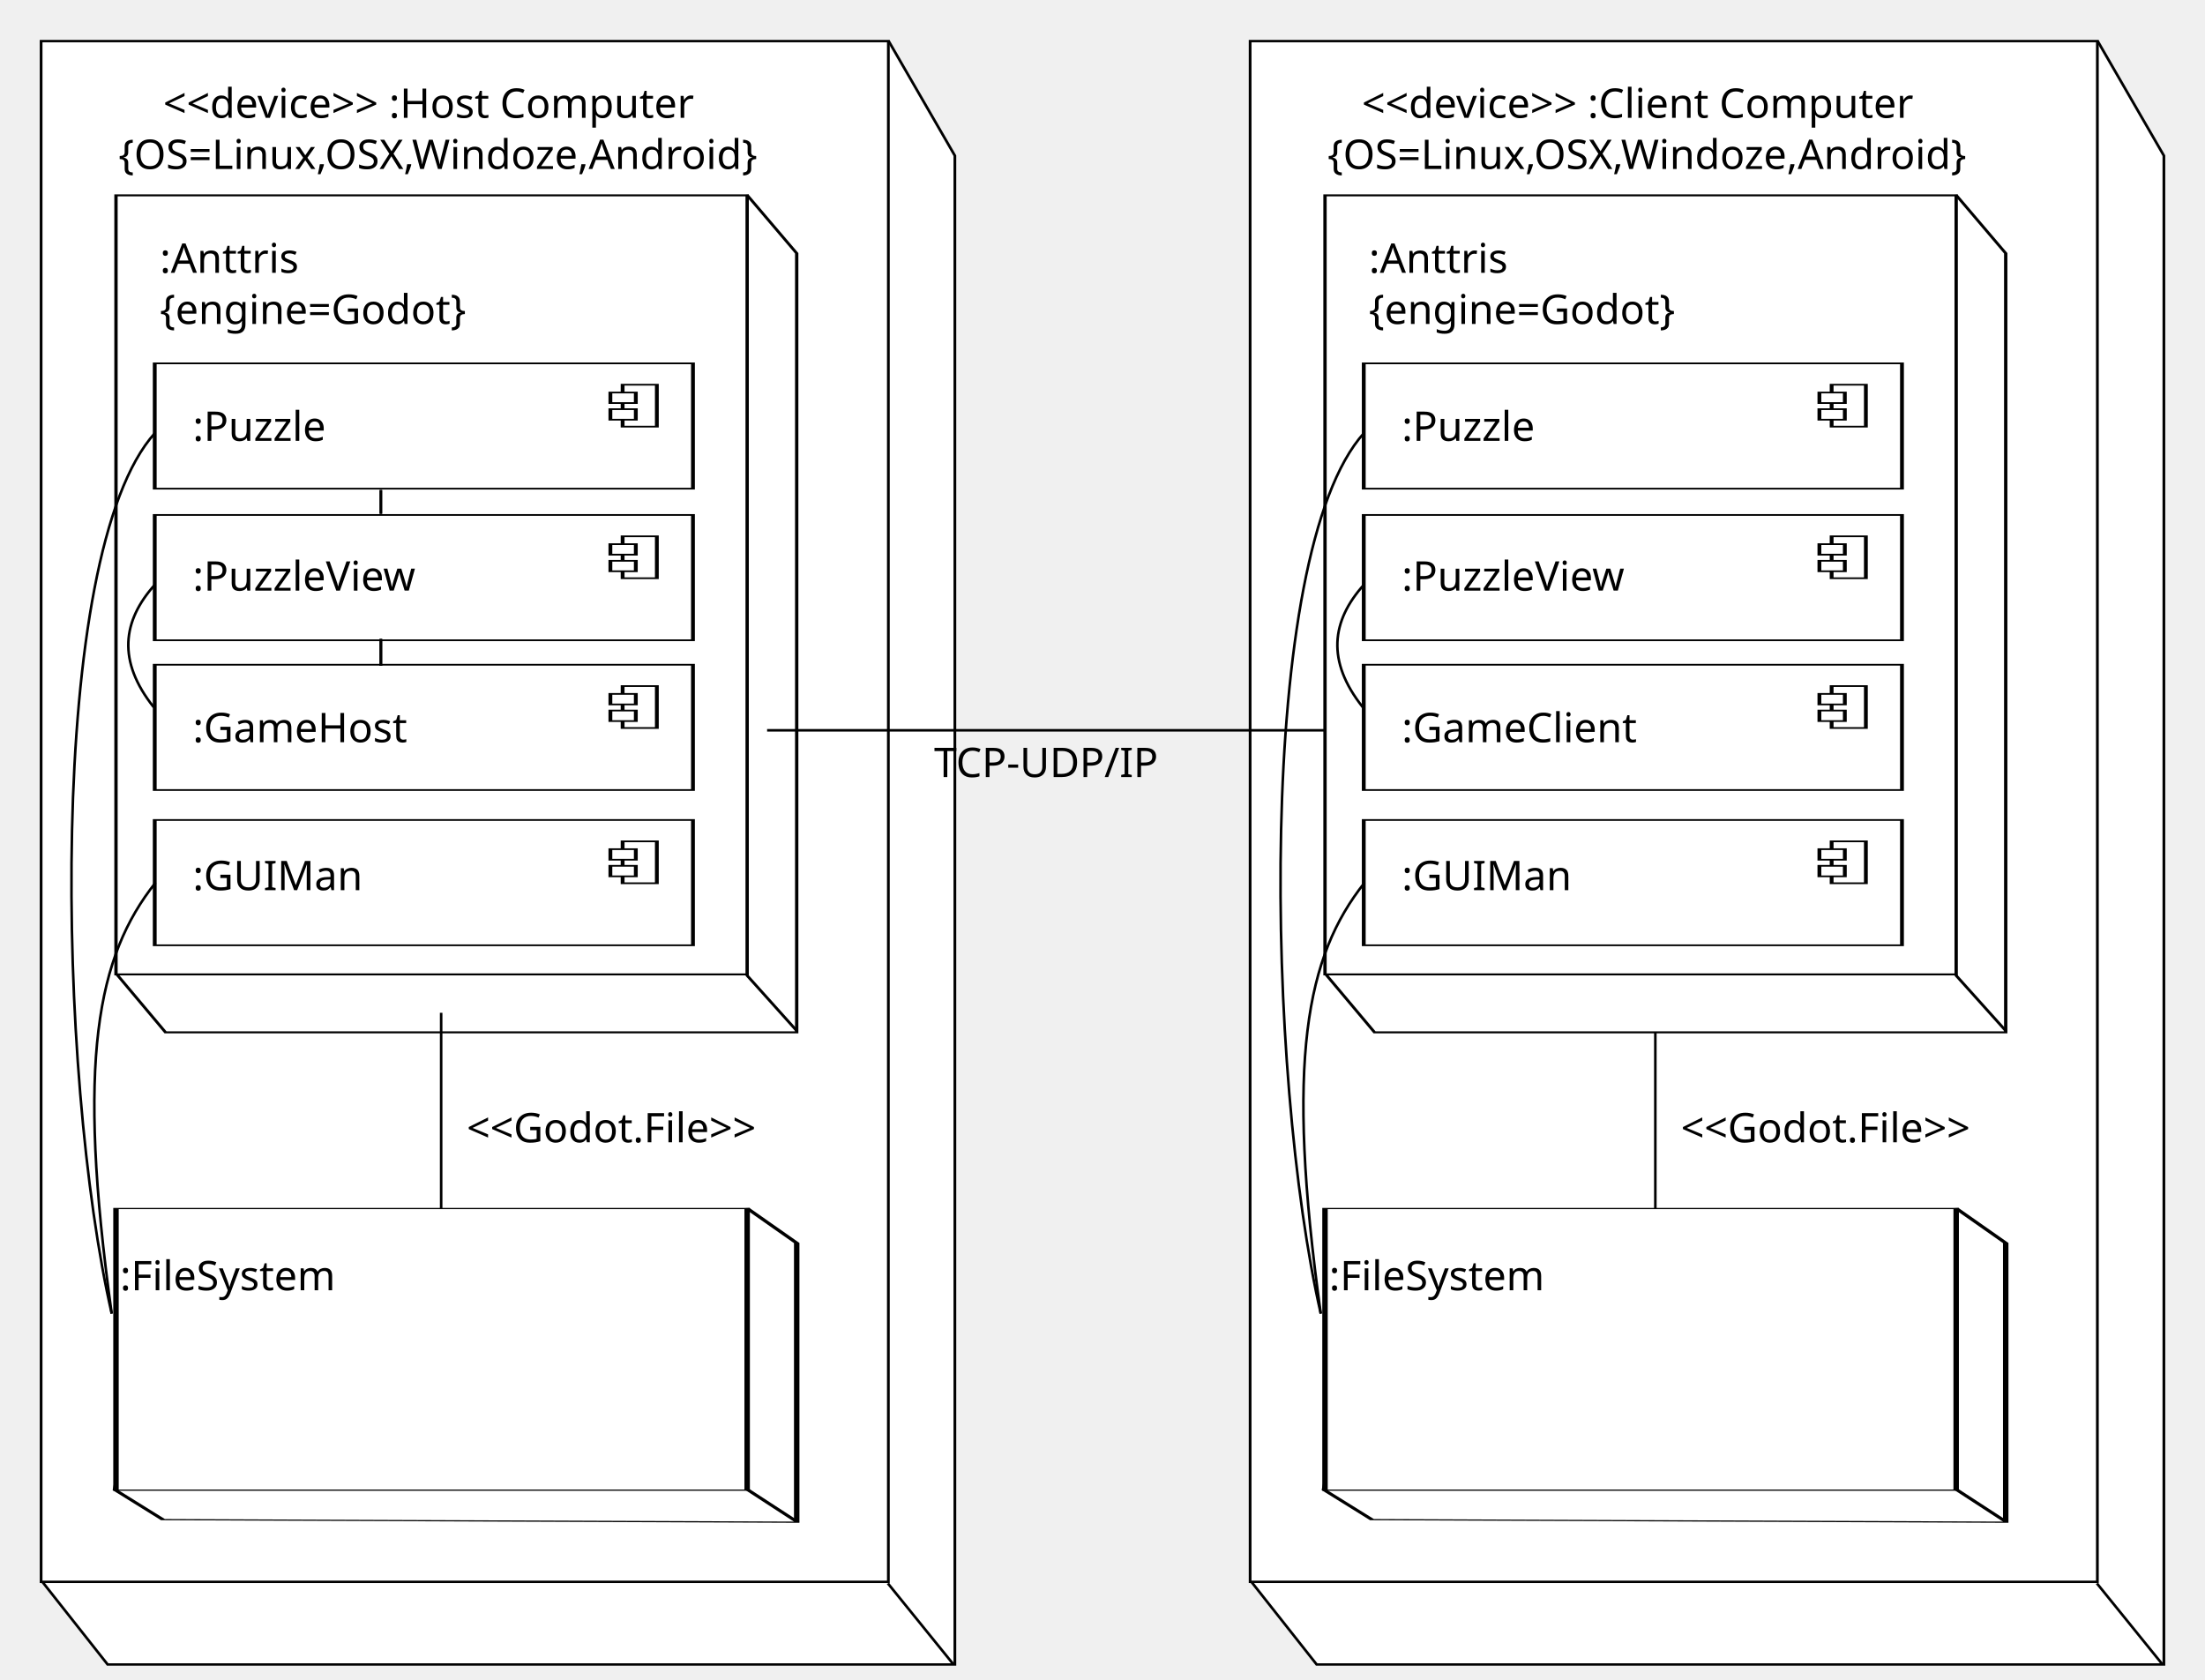
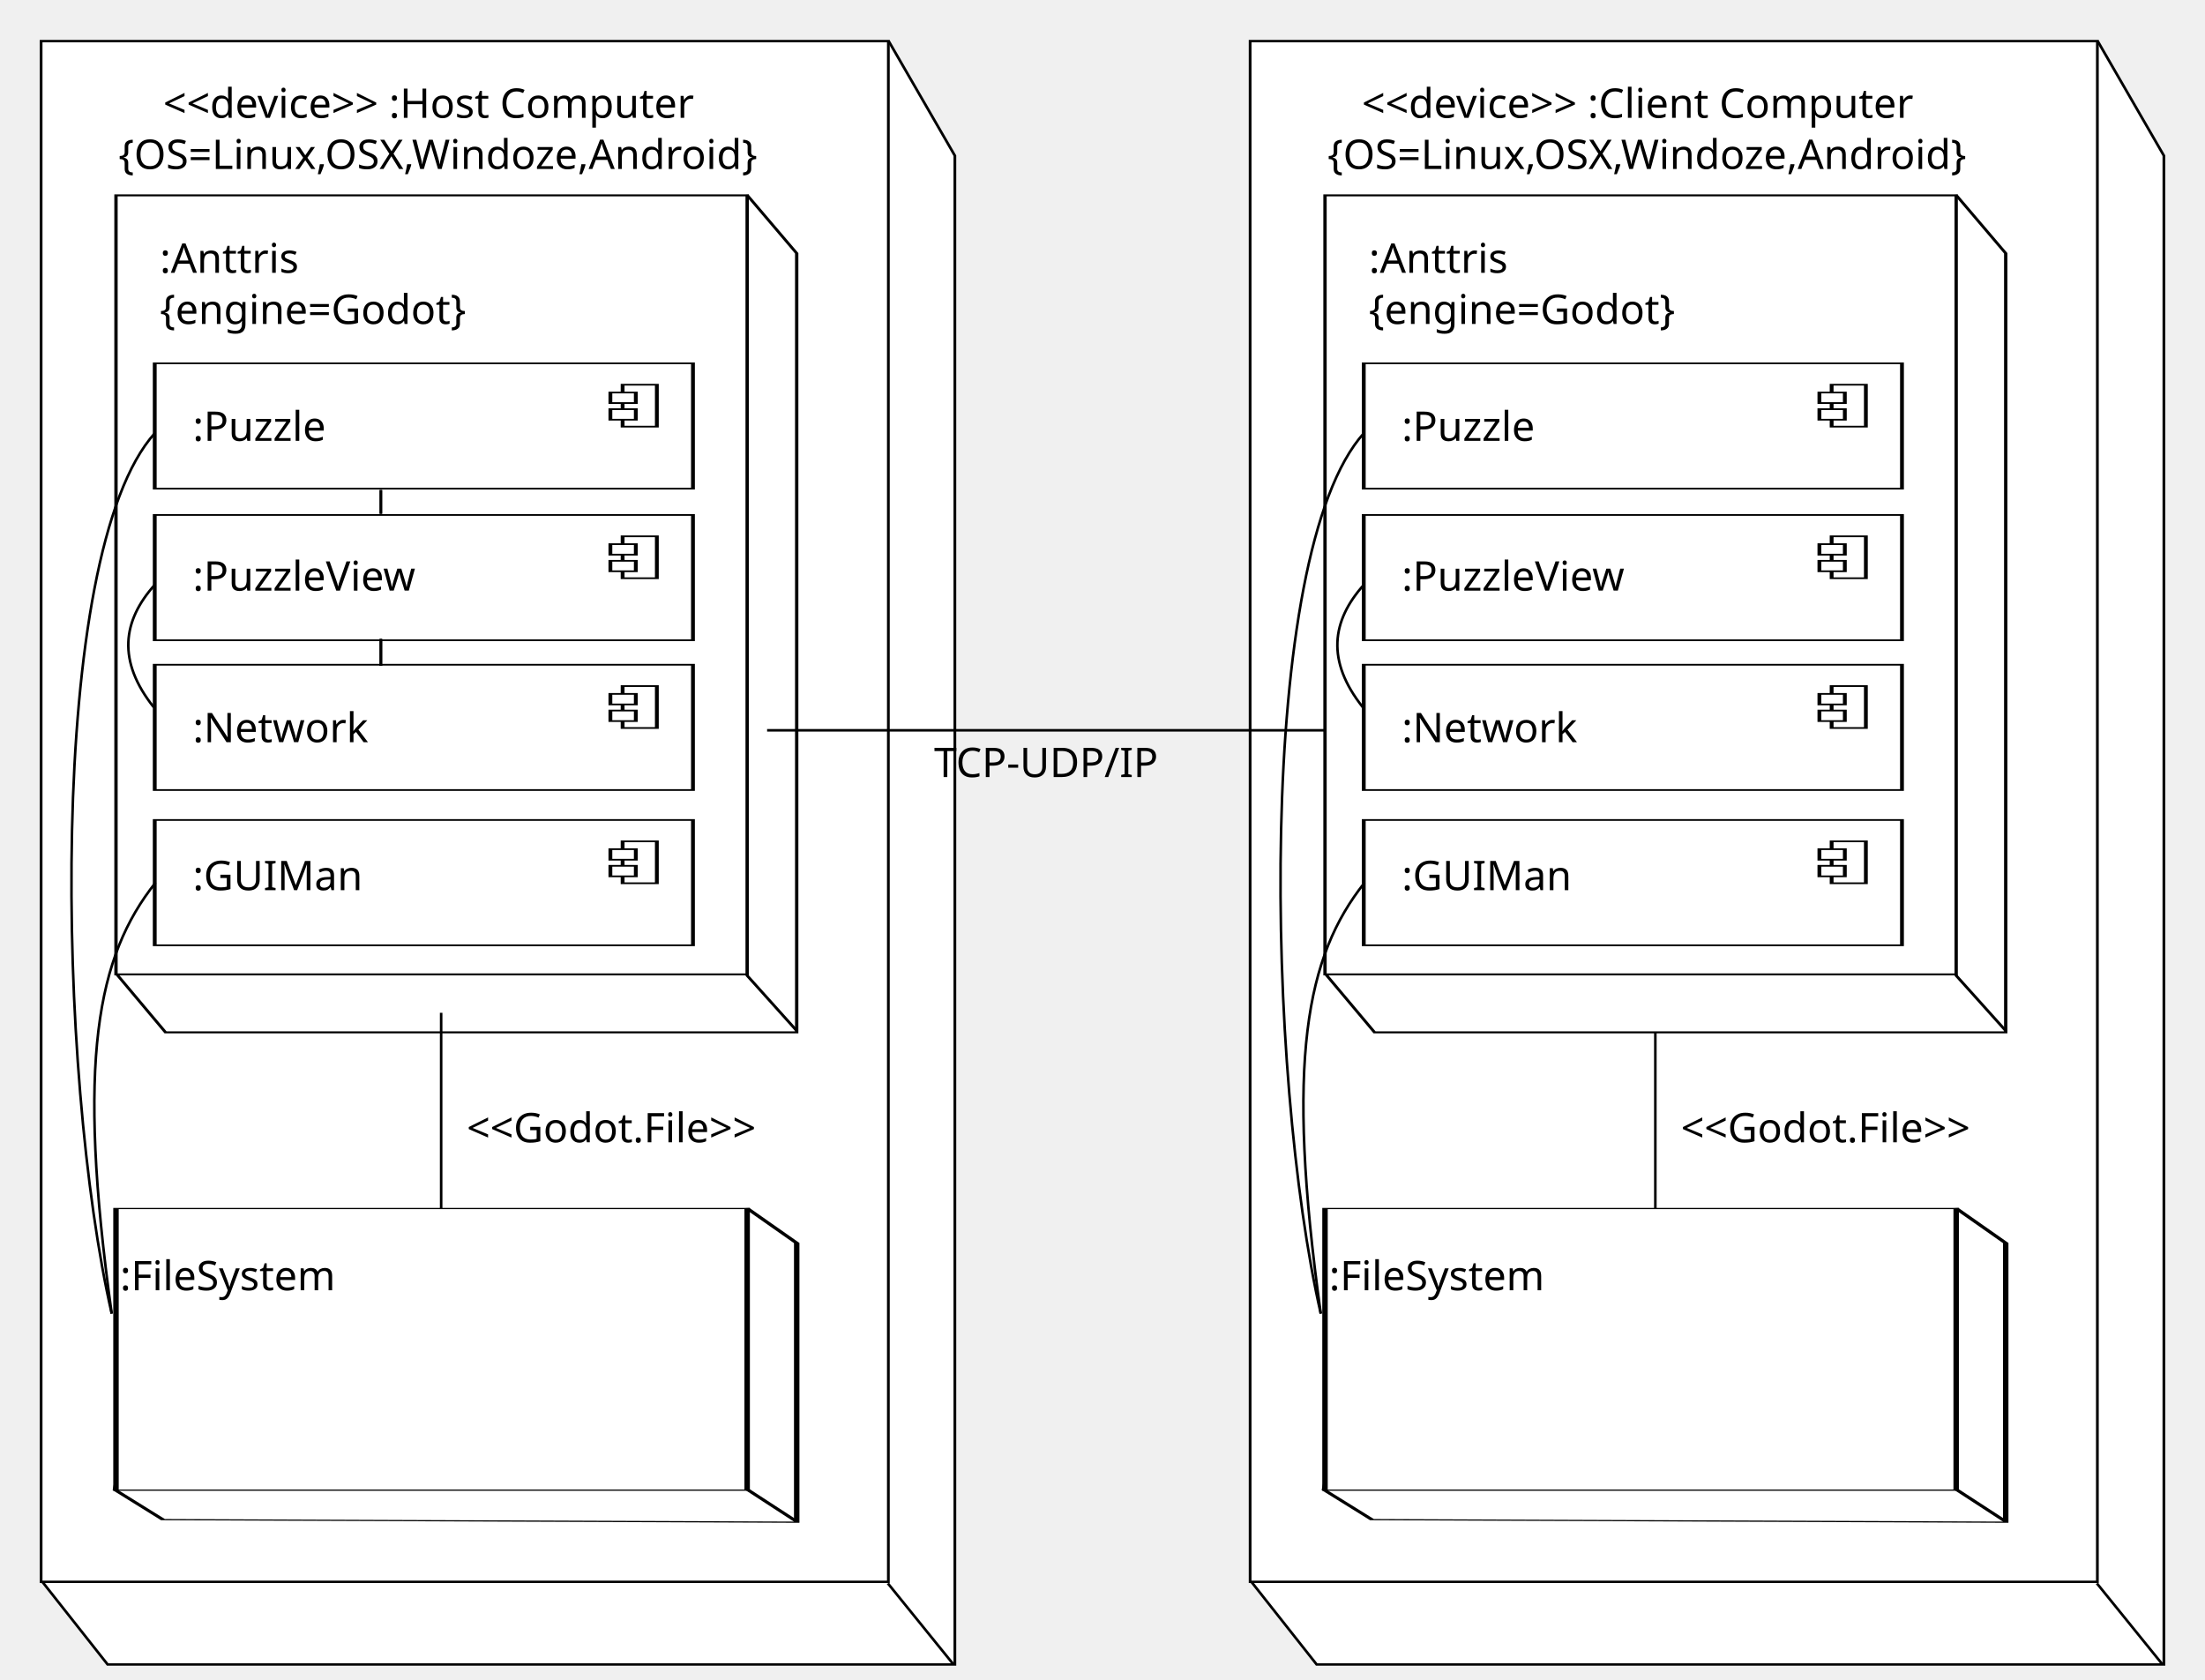
<svg xmlns="http://www.w3.org/2000/svg" width="862.2" height="656.994" id="svg5560" version="1.1">
  <defs id="defs5562" />
  <g id="layer1" transform="translate(-1.069808,-9.146275)">
    <g id="g5577" style="stroke-width:0.932;stroke-miterlimit:4;stroke-dasharray:none" transform="matrix(1.151435,0,0,1,-2.596033,0)">
      <path id="rect5572" d="m 39.732,70.036 265.354,-44.583 22.367,44.583 0,590.032 -287.721,0 -22.279,-32.493 z" style="fill:#ffffff;stroke:#000000;stroke-width:0.932;stroke-linejoin:miter;stroke-miterlimit:4;stroke-dasharray:none;stroke-dashoffset:0" />
      <rect y="25.219" x="17.143" height="602.532" width="287.721" id="rect5570" style="fill:#ffffff;stroke:#000000;stroke-width:0.932;stroke-linejoin:miter;stroke-miterlimit:4;stroke-dasharray:none;stroke-dashoffset:0" />
      <path id="path5575" d="m 304.715,628.374 22.107,31.459" style="fill:none;stroke:#000000;stroke-width:0.932;stroke-linecap:butt;stroke-linejoin:miter;stroke-miterlimit:4;stroke-opacity:1;stroke-dasharray:none" />
    </g>
    <g id="g5590" transform="matrix(1.151435,0,0,1,4.382719,51.51778)" style="stroke-width:0.932;stroke-miterlimit:4;stroke-dasharray:none">
      <g transform="matrix(0.7449598,0,0,0.383715,23.73985,24.35114)" id="g5582" style="stroke-width:1.743;stroke-miterlimit:4;stroke-dasharray:none">
        <g id="g6417" transform="matrix(1,0,0,1.317729,0,-8.012912)" style="stroke-width:1.518;stroke-miterlimit:4;stroke-dasharray:none">
          <path style="fill:#ffffff;stroke:#000000;stroke-width:1.518;stroke-linejoin:miter;stroke-miterlimit:4;stroke-dasharray:none;stroke-dashoffset:0" d="m 39.732,70.036 265.354,-44.583 22.367,44.583 0,602.532 -287.721,0 -22.279,-44.994 z" id="path5584" />
          <rect style="fill:#ffffff;stroke:#000000;stroke-width:1.518;stroke-linejoin:miter;stroke-miterlimit:4;stroke-dasharray:none;stroke-dashoffset:0" id="rect5586" width="287.721" height="602.532" x="17.143" y="25.219" />
          <path style="fill:none;stroke:#000000;stroke-width:1.518;stroke-linecap:butt;stroke-linejoin:miter;stroke-miterlimit:4;stroke-opacity:1;stroke-dasharray:none" d="m 304.715,628.374 22.738,42.949" id="path5588" />
        </g>
        <g id="g6538" style="stroke-width:1.743;stroke-miterlimit:4;stroke-dasharray:none">
          <rect style="fill:#ffffff;fill-opacity:1;stroke:#000000;stroke-width:1.743;stroke-linejoin:miter;stroke-miterlimit:4;stroke-dasharray:none;stroke-dashoffset:0" id="rect4018" width="245.352" height="127.692" x="34.808" y="196.442" />
          <rect style="fill:#ffffff;fill-opacity:1;stroke:#000000;stroke-width:1.743;stroke-linejoin:miter;stroke-miterlimit:4;stroke-dasharray:none;stroke-dashoffset:0" id="rect4020" width="15.605" height="42.708" x="248.095" y="218.202" />
          <rect transform="matrix(0,1,-1,0,0,0)" style="fill:#ffffff;fill-opacity:1;stroke:#000000;stroke-width:1.743;stroke-linejoin:miter;stroke-miterlimit:4;stroke-dasharray:none;stroke-dashoffset:0" id="rect4022" width="10.701" height="11.589" x="226.188" y="-254.108" />
          <rect y="-254.108" x="243.141" height="11.589" width="10.701" id="rect4024" style="fill:#ffffff;fill-opacity:1;stroke:#000000;stroke-width:1.743;stroke-linejoin:miter;stroke-miterlimit:4;stroke-dasharray:none;stroke-dashoffset:0" transform="matrix(0,1,-1,0,0,0)" />
        </g>
        <g id="g6546" transform="translate(0,154.5045)" style="stroke-width:1.743;stroke-miterlimit:4;stroke-dasharray:none">
          <rect y="196.442" x="34.808" height="127.692" width="245.352" id="rect6548" style="fill:#ffffff;fill-opacity:1;stroke:#000000;stroke-width:1.743;stroke-linejoin:miter;stroke-miterlimit:4;stroke-dasharray:none;stroke-dashoffset:0" />
          <rect y="218.202" x="248.095" height="42.708" width="15.605" id="rect6550" style="fill:#ffffff;fill-opacity:1;stroke:#000000;stroke-width:1.743;stroke-linejoin:miter;stroke-miterlimit:4;stroke-dasharray:none;stroke-dashoffset:0" />
          <rect y="-254.108" x="226.188" height="11.589" width="10.701" id="rect6552" style="fill:#ffffff;fill-opacity:1;stroke:#000000;stroke-width:1.743;stroke-linejoin:miter;stroke-miterlimit:4;stroke-dasharray:none;stroke-dashoffset:0" transform="matrix(0,1,-1,0,0,0)" />
          <rect transform="matrix(0,1,-1,0,0,0)" style="fill:#ffffff;fill-opacity:1;stroke:#000000;stroke-width:1.743;stroke-linejoin:miter;stroke-miterlimit:4;stroke-dasharray:none;stroke-dashoffset:0" id="rect6554" width="10.701" height="11.589" x="243.141" y="-254.108" />
        </g>
        <g transform="translate(0,307.1476)" id="g6560" style="stroke-width:1.743;stroke-miterlimit:4;stroke-dasharray:none">
          <rect style="fill:#ffffff;fill-opacity:1;stroke:#000000;stroke-width:1.743;stroke-linejoin:miter;stroke-miterlimit:4;stroke-dasharray:none;stroke-dashoffset:0" id="rect6562" width="245.352" height="127.692" x="34.808" y="196.442" />
          <rect style="fill:#ffffff;fill-opacity:1;stroke:#000000;stroke-width:1.743;stroke-linejoin:miter;stroke-miterlimit:4;stroke-dasharray:none;stroke-dashoffset:0" id="rect6564" width="15.605" height="42.708" x="248.095" y="218.202" />
          <rect transform="matrix(0,1,-1,0,0,0)" style="fill:#ffffff;fill-opacity:1;stroke:#000000;stroke-width:1.743;stroke-linejoin:miter;stroke-miterlimit:4;stroke-dasharray:none;stroke-dashoffset:0" id="rect6566" width="10.701" height="11.589" x="226.188" y="-254.108" />
          <rect y="-254.108" x="243.141" height="11.589" width="10.701" id="rect6568" style="fill:#ffffff;fill-opacity:1;stroke:#000000;stroke-width:1.743;stroke-linejoin:miter;stroke-miterlimit:4;stroke-dasharray:none;stroke-dashoffset:0" transform="matrix(0,1,-1,0,0,0)" />
        </g>
        <g id="g6574" transform="translate(0,465.3752)" style="stroke-width:1.743;stroke-miterlimit:4;stroke-dasharray:none">
          <rect y="196.442" x="34.808" height="127.692" width="245.352" id="rect6576" style="fill:#ffffff;fill-opacity:1;stroke:#000000;stroke-width:1.743;stroke-linejoin:miter;stroke-miterlimit:4;stroke-dasharray:none;stroke-dashoffset:0" />
          <rect y="218.202" x="248.095" height="42.708" width="15.605" id="rect6578" style="fill:#ffffff;fill-opacity:1;stroke:#000000;stroke-width:1.743;stroke-linejoin:miter;stroke-miterlimit:4;stroke-dasharray:none;stroke-dashoffset:0" />
          <rect y="-254.108" x="226.188" height="11.589" width="10.701" id="rect6580" style="fill:#ffffff;fill-opacity:1;stroke:#000000;stroke-width:1.743;stroke-linejoin:miter;stroke-miterlimit:4;stroke-dasharray:none;stroke-dashoffset:0" transform="matrix(0,1,-1,0,0,0)" />
          <rect transform="matrix(0,1,-1,0,0,0)" style="fill:#ffffff;fill-opacity:1;stroke:#000000;stroke-width:1.743;stroke-linejoin:miter;stroke-miterlimit:4;stroke-dasharray:none;stroke-dashoffset:0" id="rect6582" width="10.701" height="11.589" x="243.141" y="-254.108" />
        </g>
      </g>
    </g>
    <text xml:space="preserve" style="font-size:14px;font-style:normal;font-weight:normal;line-height:125%;letter-spacing:0px;word-spacing:0px;fill:#000000;fill-opacity:1;stroke:none;font-family:Sans;stroke-width:1;stroke-miterlimit:4;stroke-dasharray:none" x="181.409" y="55.219" id="text6374">
      <tspan id="tspan6376" x="181.409" y="55.219" style="font-size:16px;text-align:center;text-anchor:middle;stroke-width:1;stroke-miterlimit:4;stroke-dasharray:none">&lt;&lt;device&gt;&gt; :Host Computer</tspan>
      <tspan x="181.409" y="75.219" style="font-size:16px;text-align:center;text-anchor:middle;stroke-width:1;stroke-miterlimit:4;stroke-dasharray:none" id="tspan6378">{OS=Linux,OSX,Windoze,Android}</tspan>
    </text>
    <text id="text6399" y="115.828" x="63.572" style="font-size:14px;font-style:normal;font-weight:normal;line-height:125%;letter-spacing:0px;word-spacing:0px;fill:#000000;fill-opacity:1;stroke:none;font-family:Sans;stroke-width:1;stroke-miterlimit:4;stroke-dasharray:none" xml:space="preserve">
      <tspan id="tspan6403" style="font-size:16px;text-align:start;text-anchor:start;stroke-width:1;stroke-miterlimit:4;stroke-dasharray:none" y="115.828" x="63.572">:Anttris</tspan>
      <tspan style="font-size:16px;text-align:start;text-anchor:start;stroke-width:1;stroke-miterlimit:4;stroke-dasharray:none" y="135.828" x="63.572" id="tspan6415">{engine=Godot}</tspan>
      <tspan style="font-size:16px;text-align:start;text-anchor:start;stroke-width:1;stroke-miterlimit:4;stroke-dasharray:none" y="155.828" x="63.572" id="tspan6407" />
    </text>
    <text xml:space="preserve" style="font-size:14px;font-style:normal;font-weight:normal;line-height:125%;letter-spacing:0px;word-spacing:0px;fill:#000000;fill-opacity:1;stroke:none;font-family:Sans;stroke-width:1;stroke-miterlimit:4;stroke-dasharray:none" x="76.43" y="181.543" id="text6588">
      <tspan id="tspan6594" x="76.43" y="181.543" style="font-size:16px;text-align:start;text-anchor:start;stroke-width:1;stroke-miterlimit:4;stroke-dasharray:none">:Puzzle</tspan>
    </text>
    <text id="text6601" y="240.114" x="76.43" style="font-size:14px;font-style:normal;font-weight:normal;line-height:125%;letter-spacing:0px;word-spacing:0px;fill:#000000;fill-opacity:1;stroke:none;font-family:Sans;stroke-width:1;stroke-miterlimit:4;stroke-dasharray:none" xml:space="preserve">
      <tspan style="font-size:16px;text-align:start;text-anchor:start;stroke-width:1;stroke-miterlimit:4;stroke-dasharray:none" y="240.114" x="76.43" id="tspan6603">:PuzzleView</tspan>
    </text>
-     <text xml:space="preserve" style="font-size:14px;font-style:normal;font-weight:normal;line-height:125%;letter-spacing:0px;word-spacing:0px;fill:#000000;fill-opacity:1;stroke:none;font-family:Sans;stroke-width:1;stroke-miterlimit:4;stroke-dasharray:none" x="76.43" y="299.4" id="text6605">
-       <tspan id="tspan6607" x="76.43" y="299.4" style="font-size:16px;text-align:start;text-anchor:start;stroke-width:1;stroke-miterlimit:4;stroke-dasharray:none">:GameHost</tspan>
+     <text xml:space="preserve" style="font-size:14px;font-style:normal;font-weight:normal;line-height:125%;letter-spacing:0px;word-spacing:0px;fill:#000000;fill-opacity:1;stroke:none;font-family:Sans" x="76.43" y="299.4" id="text6605">
+       <tspan id="tspan6607" x="76.43" y="299.4" style="font-size:16px;text-align:start;text-anchor:start">:Network</tspan>
    </text>
    <text id="text6609" y="357.257" x="76.43" style="font-size:14px;font-style:normal;font-weight:normal;line-height:125%;letter-spacing:0px;word-spacing:0px;fill:#000000;fill-opacity:1;stroke:none;font-family:Sans;stroke-width:1;stroke-miterlimit:4;stroke-dasharray:none" xml:space="preserve">
      <tspan style="font-size:16px;text-align:start;text-anchor:start;stroke-width:1;stroke-miterlimit:4;stroke-dasharray:none" y="357.257" x="76.43" id="tspan6611">:GUIMan</tspan>
    </text>
    <g transform="matrix(1.151435,0,0,1,470.1554,0)" style="stroke-width:0.932;stroke-miterlimit:4;stroke-dasharray:none" id="g6613">
      <path style="fill:#ffffff;stroke:#000000;stroke-width:0.932;stroke-linejoin:miter;stroke-miterlimit:4;stroke-dasharray:none;stroke-dashoffset:0" d="m 39.732,70.036 265.354,-44.583 22.367,44.583 0,590.032 -287.721,0 -22.279,-32.493 z" id="path6615" />
      <rect style="fill:#ffffff;stroke:#000000;stroke-width:0.932;stroke-linejoin:miter;stroke-miterlimit:4;stroke-dasharray:none;stroke-dashoffset:0" id="rect6617" width="287.721" height="602.532" x="17.143" y="25.219" />
      <path style="fill:none;stroke:#000000;stroke-width:0.932;stroke-linecap:butt;stroke-linejoin:miter;stroke-miterlimit:4;stroke-opacity:1;stroke-dasharray:none" d="m 304.715,628.374 22.107,31.459" id="path6619" />
    </g>
    <path id="path6735" d="m 648.343,405.219 0,85.714" style="fill:none;stroke:#000000;stroke-width:1;stroke-linecap:butt;stroke-linejoin:miter;stroke-opacity:1;stroke-miterlimit:4;stroke-dasharray:none" />
    <path style="fill:none;stroke:#000000;stroke-width:1;stroke-linecap:butt;stroke-linejoin:miter;stroke-opacity:1;stroke-miterlimit:4;stroke-dasharray:none" d="m 301.025,294.748 227.6,0" id="path6727" />
    <g style="stroke-width:0.932;stroke-miterlimit:4;stroke-dasharray:none" transform="matrix(1.151435,0,0,1,477.1341,51.51778)" id="g6621">
      <g style="stroke-width:1.743;stroke-miterlimit:4;stroke-dasharray:none" id="g6623" transform="matrix(0.7449598,0,0,0.383715,23.73985,24.35114)">
        <g transform="matrix(1,0,0,1.317729,0,-8.012912)" id="g6625" style="stroke-width:1.518;stroke-miterlimit:4;stroke-dasharray:none">
          <path id="path6627" d="m 39.732,70.036 265.354,-44.583 22.367,44.583 0,602.532 -287.721,0 -22.279,-44.994 z" style="fill:#ffffff;stroke:#000000;stroke-width:1.518;stroke-linejoin:miter;stroke-miterlimit:4;stroke-dasharray:none;stroke-dashoffset:0" />
          <rect y="25.219" x="17.143" height="602.532" width="287.721" id="rect6629" style="fill:#ffffff;stroke:#000000;stroke-width:1.518;stroke-linejoin:miter;stroke-miterlimit:4;stroke-dasharray:none;stroke-dashoffset:0" />
          <path id="path6631" d="m 304.715,628.374 22.738,42.949" style="fill:none;stroke:#000000;stroke-width:1.518;stroke-linecap:butt;stroke-linejoin:miter;stroke-miterlimit:4;stroke-opacity:1;stroke-dasharray:none" />
        </g>
        <g id="g6633" style="stroke-width:1.743;stroke-miterlimit:4;stroke-dasharray:none">
          <rect y="196.442" x="34.808" height="127.692" width="245.352" id="rect6635" style="fill:#ffffff;fill-opacity:1;stroke:#000000;stroke-width:1.743;stroke-linejoin:miter;stroke-miterlimit:4;stroke-dasharray:none;stroke-dashoffset:0" />
          <rect y="218.202" x="248.095" height="42.708" width="15.605" id="rect6637" style="fill:#ffffff;fill-opacity:1;stroke:#000000;stroke-width:1.743;stroke-linejoin:miter;stroke-miterlimit:4;stroke-dasharray:none;stroke-dashoffset:0" />
          <rect y="-254.108" x="226.188" height="11.589" width="10.701" id="rect6639" style="fill:#ffffff;fill-opacity:1;stroke:#000000;stroke-width:1.743;stroke-linejoin:miter;stroke-miterlimit:4;stroke-dasharray:none;stroke-dashoffset:0" transform="matrix(0,1,-1,0,0,0)" />
          <rect transform="matrix(0,1,-1,0,0,0)" style="fill:#ffffff;fill-opacity:1;stroke:#000000;stroke-width:1.743;stroke-linejoin:miter;stroke-miterlimit:4;stroke-dasharray:none;stroke-dashoffset:0" id="rect6641" width="10.701" height="11.589" x="243.141" y="-254.108" />
        </g>
        <g transform="translate(0,154.5045)" id="g6643" style="stroke-width:1.743;stroke-miterlimit:4;stroke-dasharray:none">
          <rect style="fill:#ffffff;fill-opacity:1;stroke:#000000;stroke-width:1.743;stroke-linejoin:miter;stroke-miterlimit:4;stroke-dasharray:none;stroke-dashoffset:0" id="rect6645" width="245.352" height="127.692" x="34.808" y="196.442" />
          <rect style="fill:#ffffff;fill-opacity:1;stroke:#000000;stroke-width:1.743;stroke-linejoin:miter;stroke-miterlimit:4;stroke-dasharray:none;stroke-dashoffset:0" id="rect6647" width="15.605" height="42.708" x="248.095" y="218.202" />
          <rect transform="matrix(0,1,-1,0,0,0)" style="fill:#ffffff;fill-opacity:1;stroke:#000000;stroke-width:1.743;stroke-linejoin:miter;stroke-miterlimit:4;stroke-dasharray:none;stroke-dashoffset:0" id="rect6649" width="10.701" height="11.589" x="226.188" y="-254.108" />
          <rect y="-254.108" x="243.141" height="11.589" width="10.701" id="rect6651" style="fill:#ffffff;fill-opacity:1;stroke:#000000;stroke-width:1.743;stroke-linejoin:miter;stroke-miterlimit:4;stroke-dasharray:none;stroke-dashoffset:0" transform="matrix(0,1,-1,0,0,0)" />
        </g>
        <g id="g6653" transform="translate(0,307.1476)" style="stroke-width:1.743;stroke-miterlimit:4;stroke-dasharray:none">
          <rect y="196.442" x="34.808" height="127.692" width="245.352" id="rect6655" style="fill:#ffffff;fill-opacity:1;stroke:#000000;stroke-width:1.743;stroke-linejoin:miter;stroke-miterlimit:4;stroke-dasharray:none;stroke-dashoffset:0" />
          <rect y="218.202" x="248.095" height="42.708" width="15.605" id="rect6657" style="fill:#ffffff;fill-opacity:1;stroke:#000000;stroke-width:1.743;stroke-linejoin:miter;stroke-miterlimit:4;stroke-dasharray:none;stroke-dashoffset:0" />
          <rect y="-254.108" x="226.188" height="11.589" width="10.701" id="rect6659" style="fill:#ffffff;fill-opacity:1;stroke:#000000;stroke-width:1.743;stroke-linejoin:miter;stroke-miterlimit:4;stroke-dasharray:none;stroke-dashoffset:0" transform="matrix(0,1,-1,0,0,0)" />
          <rect transform="matrix(0,1,-1,0,0,0)" style="fill:#ffffff;fill-opacity:1;stroke:#000000;stroke-width:1.743;stroke-linejoin:miter;stroke-miterlimit:4;stroke-dasharray:none;stroke-dashoffset:0" id="rect6661" width="10.701" height="11.589" x="243.141" y="-254.108" />
        </g>
        <g transform="translate(0,465.3752)" id="g6663" style="stroke-width:1.743;stroke-miterlimit:4;stroke-dasharray:none">
          <rect style="fill:#ffffff;fill-opacity:1;stroke:#000000;stroke-width:1.743;stroke-linejoin:miter;stroke-miterlimit:4;stroke-dasharray:none;stroke-dashoffset:0" id="rect6665" width="245.352" height="127.692" x="34.808" y="196.442" />
          <rect style="fill:#ffffff;fill-opacity:1;stroke:#000000;stroke-width:1.743;stroke-linejoin:miter;stroke-miterlimit:4;stroke-dasharray:none;stroke-dashoffset:0" id="rect6667" width="15.605" height="42.708" x="248.095" y="218.202" />
          <rect transform="matrix(0,1,-1,0,0,0)" style="fill:#ffffff;fill-opacity:1;stroke:#000000;stroke-width:1.743;stroke-linejoin:miter;stroke-miterlimit:4;stroke-dasharray:none;stroke-dashoffset:0" id="rect6669" width="10.701" height="11.589" x="226.188" y="-254.108" />
          <rect y="-254.108" x="243.141" height="11.589" width="10.701" id="rect6671" style="fill:#ffffff;fill-opacity:1;stroke:#000000;stroke-width:1.743;stroke-linejoin:miter;stroke-miterlimit:4;stroke-dasharray:none;stroke-dashoffset:0" transform="matrix(0,1,-1,0,0,0)" />
        </g>
      </g>
    </g>
    <g style="stroke-width:1.326;stroke-miterlimit:4;stroke-dasharray:none" id="g6673" transform="matrix(1.151435,0,0,0.4938424,477.1341,464.9599)">
      <g style="stroke-width:2.48;stroke-miterlimit:4;stroke-dasharray:none" transform="matrix(0.7449598,0,0,0.383715,23.73985,24.35114)" id="g6675">
        <path id="path6677" d="m 39.144,94.024 265.943,-68.571 22.367,70.969 0,576.146 L 38.555,667.237 16.865,606.252 z" style="fill:#ffffff;stroke:#000000;stroke-width:2.48;stroke-linejoin:miter;stroke-miterlimit:4;stroke-dasharray:none;stroke-dashoffset:0" />
        <rect y="25.219" x="17.143" height="581.209" width="287.721" id="rect6679" style="fill:#ffffff;stroke:#000000;stroke-width:2.48;stroke-linejoin:miter;stroke-miterlimit:4;stroke-dasharray:none;stroke-dashoffset:0" />
        <path id="path6681" d="m 304.715,604.386 22.738,66.938" style="fill:none;stroke:#000000;stroke-width:2.48;stroke-linecap:butt;stroke-linejoin:miter;stroke-miterlimit:4;stroke-opacity:1;stroke-dasharray:none" />
      </g>
    </g>
    <text id="text6683" y="55.219" x="654.16" style="font-size:14px;font-style:normal;font-weight:normal;line-height:125%;letter-spacing:0px;word-spacing:0px;fill:#000000;fill-opacity:1;stroke:none;font-family:Sans;stroke-width:1;stroke-miterlimit:4;stroke-dasharray:none" xml:space="preserve">
      <tspan style="font-size:16px;text-align:center;text-anchor:middle;stroke-width:1;stroke-miterlimit:4;stroke-dasharray:none" y="55.219" x="654.16" id="tspan6685">&lt;&lt;device&gt;&gt; :Client Computer</tspan>
      <tspan id="tspan6687" style="font-size:16px;text-align:center;text-anchor:middle;stroke-width:1;stroke-miterlimit:4;stroke-dasharray:none" y="75.219" x="654.16">{OS=Linux,OSX,Windoze,Android}</tspan>
    </text>
    <text id="text6697" y="513.727" x="575.613" style="font-size:14px;font-style:normal;font-weight:normal;line-height:125%;letter-spacing:0px;word-spacing:0px;fill:#000000;fill-opacity:1;stroke:none;font-family:Sans;stroke-width:1;stroke-miterlimit:4;stroke-dasharray:none" xml:space="preserve">
      <tspan id="tspan6699" style="font-size:16px;text-align:center;text-anchor:middle;stroke-width:1;stroke-miterlimit:4;stroke-dasharray:none" y="513.727" x="575.613">:FileSystem</tspan>
      <tspan style="font-size:16px;text-align:center;text-anchor:middle;stroke-width:1;stroke-miterlimit:4;stroke-dasharray:none" y="533.727" x="575.613" id="tspan6701" />
    </text>
    <path style="fill:none;stroke:#000000;stroke-width:1;stroke-linecap:butt;stroke-linejoin:miter;stroke-opacity:1;stroke-miterlimit:4;stroke-dasharray:none" d="m 173.571,405.219 0,85.714" id="path6719" />
    <g transform="matrix(1.151435,0,0,0.4938424,4.382719,464.9599)" id="g5596" style="stroke-width:1.326;stroke-miterlimit:4;stroke-dasharray:none">
      <g id="g5598" transform="matrix(0.7449598,0,0,0.383715,23.73985,24.35114)" style="stroke-width:2.48;stroke-miterlimit:4;stroke-dasharray:none">
        <path style="fill:#ffffff;stroke:#000000;stroke-width:2.48;stroke-linejoin:miter;stroke-miterlimit:4;stroke-dasharray:none;stroke-dashoffset:0" d="m 39.144,94.024 265.943,-68.571 22.367,70.969 0,576.146 L 38.555,667.237 16.865,606.252 z" id="path5600" />
        <rect style="fill:#ffffff;stroke:#000000;stroke-width:2.48;stroke-linejoin:miter;stroke-miterlimit:4;stroke-dasharray:none;stroke-dashoffset:0" id="rect5602" width="287.721" height="581.209" x="17.143" y="25.219" />
        <path style="fill:none;stroke:#000000;stroke-width:2.48;stroke-linecap:butt;stroke-linejoin:miter;stroke-miterlimit:4;stroke-opacity:1;stroke-dasharray:none" d="m 304.715,604.386 22.738,66.938" id="path5604" />
      </g>
    </g>
    <text xml:space="preserve" style="font-size:14px;font-style:normal;font-weight:normal;line-height:125%;letter-spacing:0px;word-spacing:0px;fill:#000000;fill-opacity:1;stroke:none;font-family:Sans;stroke-width:1;stroke-miterlimit:4;stroke-dasharray:none" x="102.862" y="513.727" id="text6409">
      <tspan x="102.862" y="513.727" style="font-size:16px;text-align:center;text-anchor:middle;stroke-width:1;stroke-miterlimit:4;stroke-dasharray:none" id="tspan6411">:FileSystem</tspan>
      <tspan id="tspan6413" x="102.862" y="533.727" style="font-size:16px;text-align:center;text-anchor:middle;stroke-width:1;stroke-miterlimit:4;stroke-dasharray:none" />
    </text>
    <text id="text6721" y="455.87" x="252.862" style="font-size:14px;font-style:normal;font-weight:normal;line-height:125%;letter-spacing:0px;word-spacing:0px;fill:#000000;fill-opacity:1;stroke:none;font-family:Sans;stroke-width:1;stroke-miterlimit:4;stroke-dasharray:none" xml:space="preserve">
      <tspan id="tspan6723" style="font-size:16px;text-align:center;text-anchor:middle;stroke-width:1;stroke-miterlimit:4;stroke-dasharray:none" y="455.87" x="252.862">&lt;&lt;Godot.File&gt;&gt;</tspan>
      <tspan style="font-size:16px;text-align:center;text-anchor:middle;stroke-width:1;stroke-miterlimit:4;stroke-dasharray:none" y="475.87" x="252.862" id="tspan6725" />
    </text>
    <text xml:space="preserve" style="font-size:14px;font-style:normal;font-weight:normal;line-height:125%;letter-spacing:0px;word-spacing:0px;fill:#000000;fill-opacity:1;stroke:none;font-family:Sans;stroke-width:1;stroke-miterlimit:4;stroke-dasharray:none" x="536.324" y="115.828" id="text6689">
      <tspan x="536.324" y="115.828" style="font-size:16px;text-align:start;text-anchor:start;stroke-width:1;stroke-miterlimit:4;stroke-dasharray:none" id="tspan6691">:Anttris</tspan>
      <tspan id="tspan6693" x="536.324" y="135.828" style="font-size:16px;text-align:start;text-anchor:start;stroke-width:1;stroke-miterlimit:4;stroke-dasharray:none">{engine=Godot}</tspan>
      <tspan id="tspan6695" x="536.324" y="155.828" style="font-size:16px;text-align:start;text-anchor:start;stroke-width:1;stroke-miterlimit:4;stroke-dasharray:none" />
    </text>
    <text id="text6703" y="181.543" x="549.181" style="font-size:14px;font-style:normal;font-weight:normal;line-height:125%;letter-spacing:0px;word-spacing:0px;fill:#000000;fill-opacity:1;stroke:none;font-family:Sans;stroke-width:1;stroke-miterlimit:4;stroke-dasharray:none" xml:space="preserve">
      <tspan style="font-size:16px;text-align:start;text-anchor:start;stroke-width:1;stroke-miterlimit:4;stroke-dasharray:none" y="181.543" x="549.181" id="tspan6705">:Puzzle</tspan>
    </text>
    <text xml:space="preserve" style="font-size:14px;font-style:normal;font-weight:normal;line-height:125%;letter-spacing:0px;word-spacing:0px;fill:#000000;fill-opacity:1;stroke:none;font-family:Sans;stroke-width:1;stroke-miterlimit:4;stroke-dasharray:none" x="727.633" y="455.87" id="text6737">
      <tspan x="727.633" y="455.87" style="font-size:16px;text-align:center;text-anchor:middle;stroke-width:1;stroke-miterlimit:4;stroke-dasharray:none" id="tspan6739">&lt;&lt;Godot.File&gt;&gt;</tspan>
      <tspan id="tspan6741" x="727.633" y="475.87" style="font-size:16px;text-align:center;text-anchor:middle;stroke-width:1;stroke-miterlimit:4;stroke-dasharray:none" />
    </text>
    <text xml:space="preserve" style="font-size:14px;font-style:normal;font-weight:normal;line-height:125%;letter-spacing:0px;word-spacing:0px;fill:#000000;fill-opacity:1;stroke:none;font-family:Sans;stroke-width:1;stroke-miterlimit:4;stroke-dasharray:none" x="549.181" y="240.114" id="text6707">
      <tspan id="tspan6709" x="549.181" y="240.114" style="font-size:16px;text-align:start;text-anchor:start;stroke-width:1;stroke-miterlimit:4;stroke-dasharray:none">:PuzzleView</tspan>
    </text>
-     <text id="text6711" y="299.4" x="549.181" style="font-size:14px;font-style:normal;font-weight:normal;line-height:125%;letter-spacing:0px;word-spacing:0px;fill:#000000;fill-opacity:1;stroke:none;font-family:Sans;stroke-width:1;stroke-miterlimit:4;stroke-dasharray:none" xml:space="preserve">
-       <tspan style="font-size:16px;text-align:start;text-anchor:start;stroke-width:1;stroke-miterlimit:4;stroke-dasharray:none" y="299.4" x="549.181" id="tspan6713">:GameClient</tspan>
+     <text id="text6711" y="299.4" x="549.181" style="font-size:14px;font-style:normal;font-weight:normal;line-height:125%;letter-spacing:0px;word-spacing:0px;fill:#000000;fill-opacity:1;stroke:none;font-family:Sans" xml:space="preserve">
+       <tspan style="font-size:16px;text-align:start;text-anchor:start" y="299.4" x="549.181" id="tspan6713">:Network</tspan>
    </text>
    <text xml:space="preserve" style="font-size:14px;font-style:normal;font-weight:normal;line-height:125%;letter-spacing:0px;word-spacing:0px;fill:#000000;fill-opacity:1;stroke:none;font-family:Sans;stroke-width:1;stroke-miterlimit:4;stroke-dasharray:none" x="549.181" y="357.257" id="text6715">
      <tspan id="tspan6717" x="549.181" y="357.257" style="font-size:16px;text-align:start;text-anchor:start;stroke-width:1;stroke-miterlimit:4;stroke-dasharray:none">:GUIMan</tspan>
    </text>
    <text xml:space="preserve" style="font-size:14px;font-style:normal;font-weight:normal;line-height:125%;letter-spacing:0px;word-spacing:0px;fill:#000000;fill-opacity:1;stroke:none;font-family:Sans;stroke-width:1;stroke-miterlimit:4;stroke-dasharray:none" x="422.862" y="313.03" id="text6729">
      <tspan x="422.862" y="313.03" style="font-size:16px;text-align:center;text-anchor:middle;stroke-width:1;stroke-miterlimit:4;stroke-dasharray:none" id="tspan6731">TCP-UDP/IP</tspan>
      <tspan id="tspan6733" x="422.862" y="333.03" style="font-size:16px;text-align:center;text-anchor:middle;stroke-width:1;stroke-miterlimit:4;stroke-dasharray:none" />
    </text>
    <path style="fill:none;stroke:#000000;stroke-width:1px;stroke-linecap:butt;stroke-linejoin:miter;stroke-opacity:1" d="m 148.929,191.637 0,9.286" id="path6743" transform="translate(1.069808,9.146275)" />
    <path id="path6745" d="m 148.929,191.637 0,9.286" style="fill:none;stroke:#000000;stroke-width:1px;stroke-linecap:butt;stroke-linejoin:miter;stroke-opacity:1" transform="translate(1.069808,9.146275)" />
    <path style="fill:none;stroke:#000000;stroke-width:1.032px;stroke-linecap:butt;stroke-linejoin:miter;stroke-opacity:1" d="m 149.998,258.998 0,10.525" id="path6747" />
    <path style="fill:none;stroke:#000000;stroke-width:1px;stroke-linecap:butt;stroke-linejoin:miter;stroke-opacity:1" d="M 61.682,237.734 C 48.885,251.955 46.857,267.688 61.177,285.716" id="path6749" />
    <path id="path6751" d="M 61.682,178.448 C 18.938,225.866 23.548,430.485 44.748,522.859" style="fill:none;stroke:#000000;stroke-width:1px;stroke-linecap:butt;stroke-linejoin:miter;stroke-opacity:1" />
    <path id="path6753" d="m 149.998,258.998 0,10.525" style="fill:none;stroke:#000000;stroke-width:1.032px;stroke-linecap:butt;stroke-linejoin:miter;stroke-opacity:1" />
    <path style="fill:none;stroke:#000000;stroke-width:1px;stroke-linecap:butt;stroke-linejoin:miter;stroke-opacity:1" d="M 61.86,354.341 C 39.06,383.145 30.883,423.639 44.748,522.859" id="path6755" />
    <path id="path6757" d="m 534.449,237.734 c -12.796,14.222 -14.825,29.955 -0.505,47.982" style="fill:none;stroke:#000000;stroke-width:1px;stroke-linecap:butt;stroke-linejoin:miter;stroke-opacity:1" />
    <path style="fill:none;stroke:#000000;stroke-width:1px;stroke-linecap:butt;stroke-linejoin:miter;stroke-opacity:1" d="m 534.449,178.448 c -42.744,47.418 -38.133,252.037 -16.934,344.411" id="path6759" />
    <path id="path6761" d="M 534.628,354.341 C 511.828,383.145 503.651,423.639 517.516,522.859" style="fill:none;stroke:#000000;stroke-width:1px;stroke-linecap:butt;stroke-linejoin:miter;stroke-opacity:1" />
  </g>
</svg>
